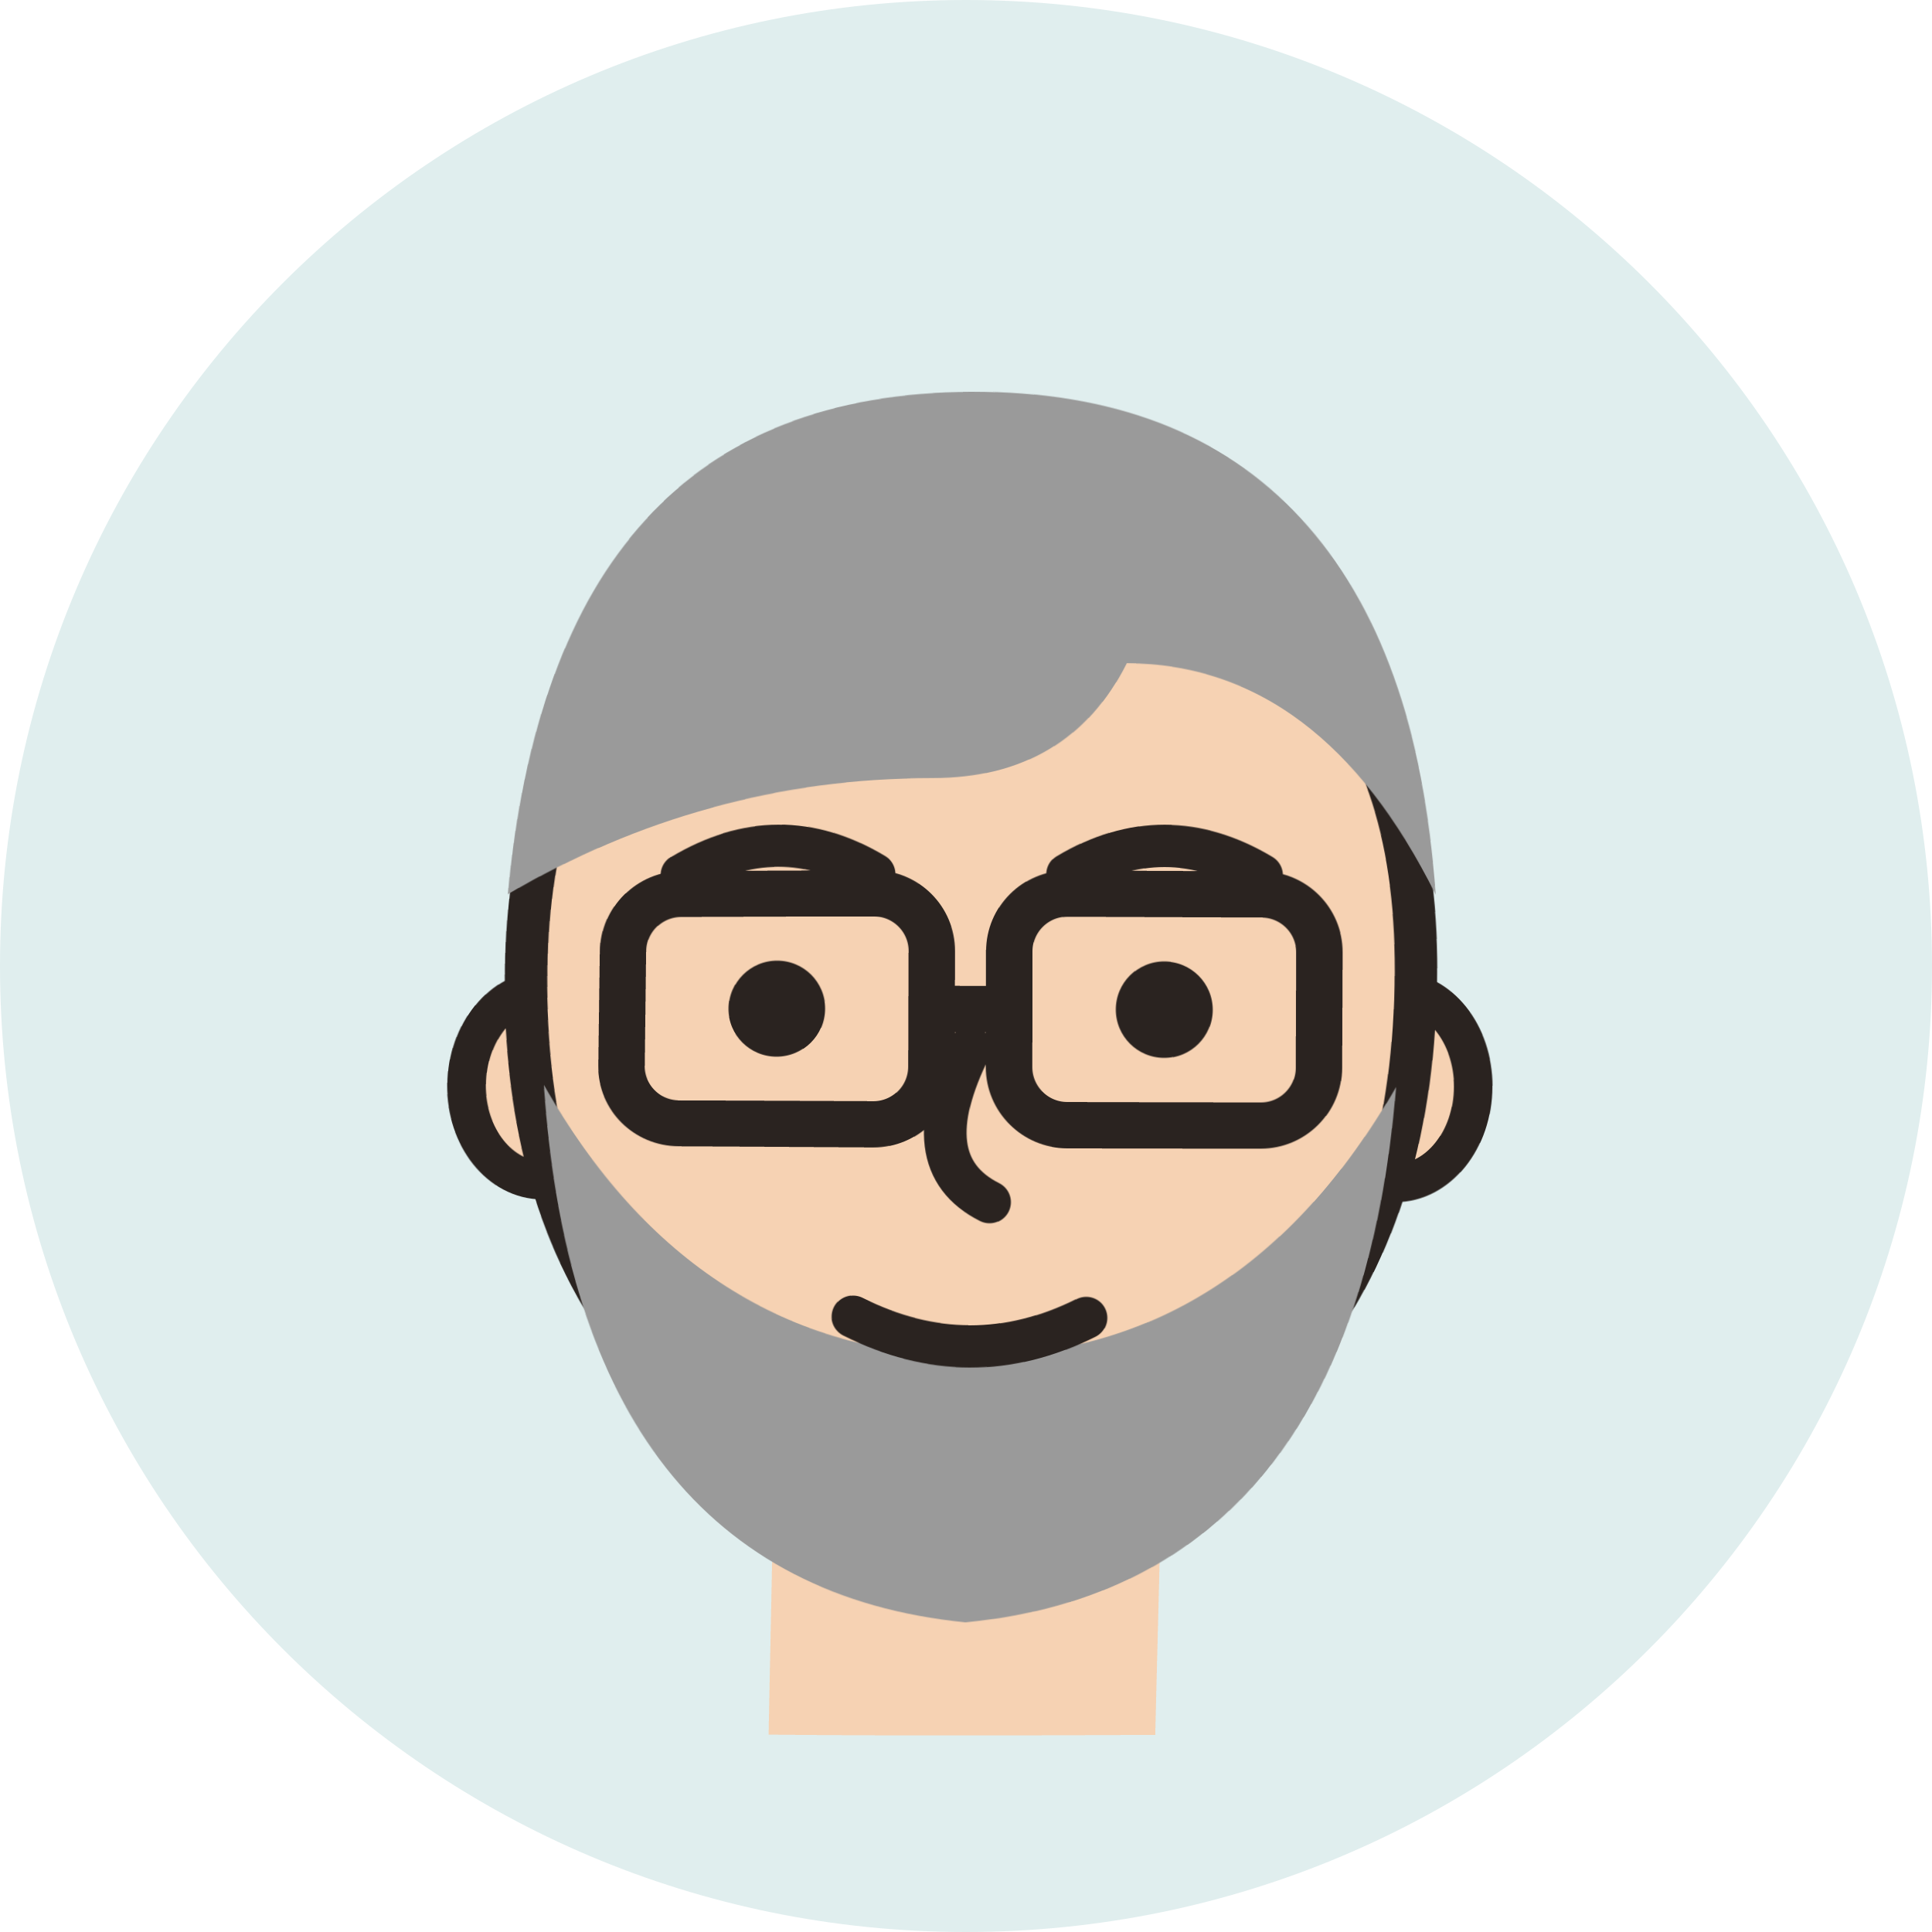
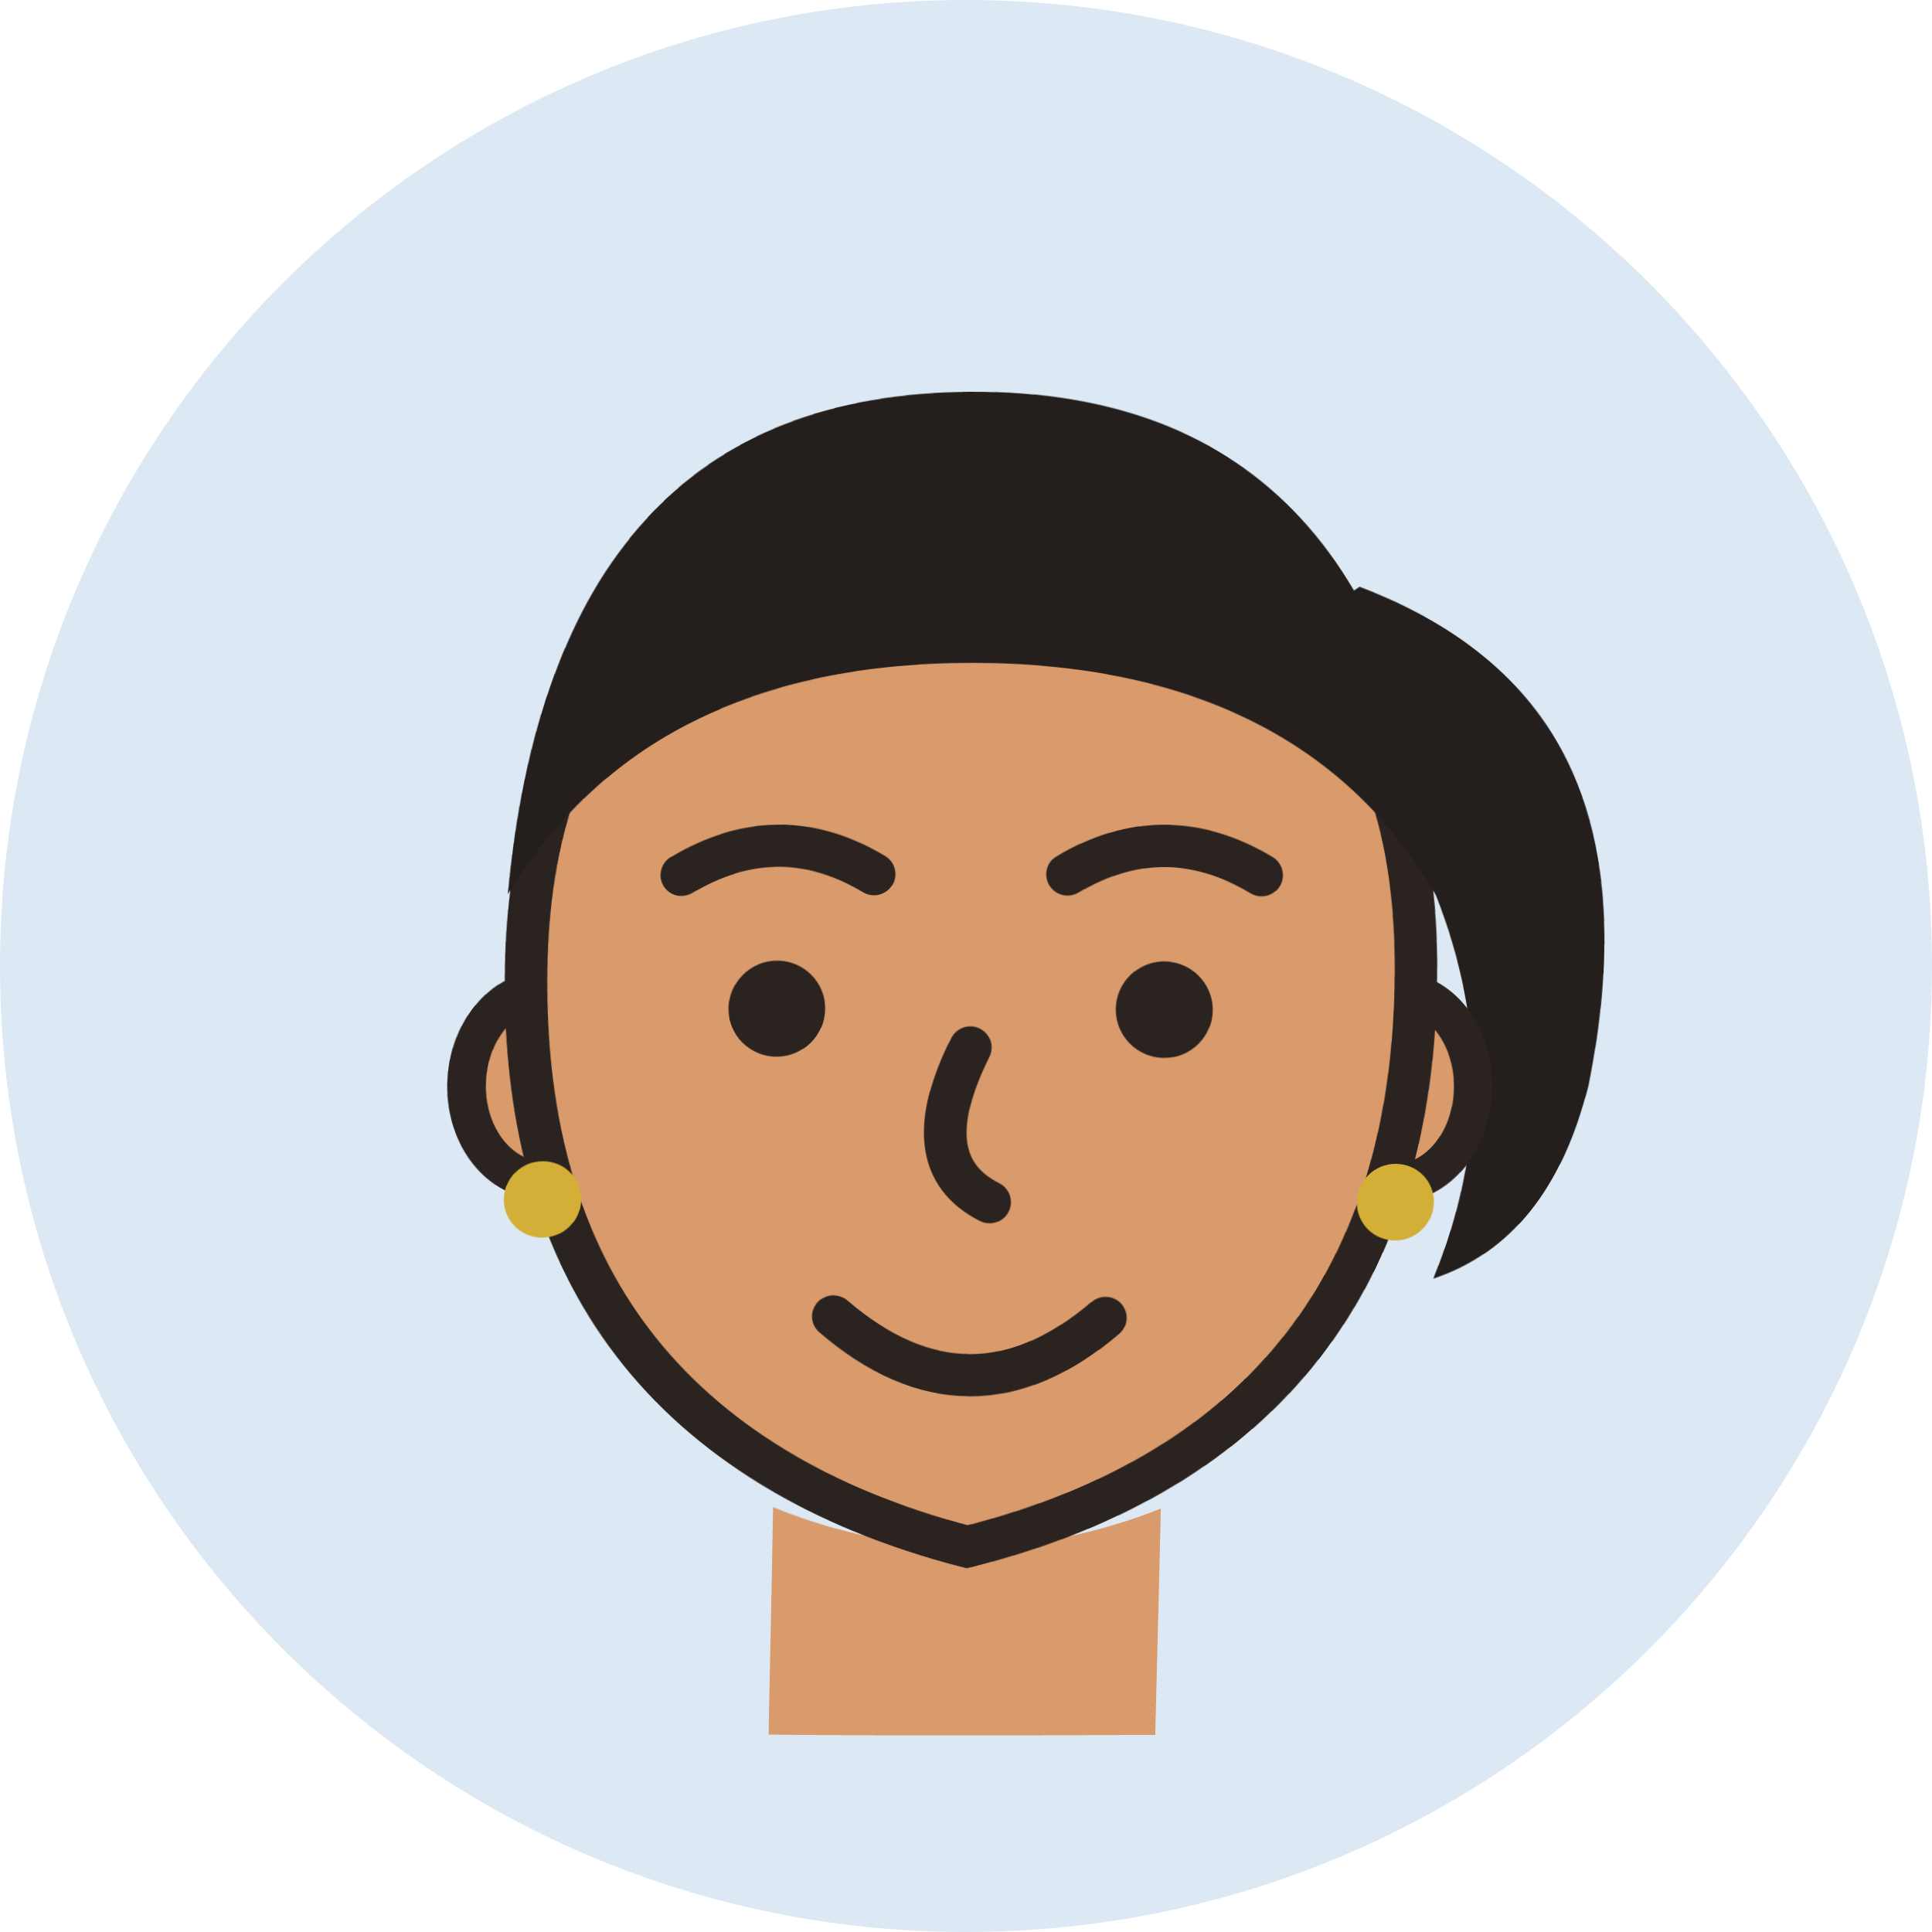
<svg xmlns="http://www.w3.org/2000/svg" viewBox="0 0 100 100">
  <defs>
    <filter id="r">
      <feTurbulence type="fractalNoise" baseFrequency="0.013" numOctaves="2" seed="56" result="n" />
      <feDisplacementMap in="SourceGraphic" in2="n" scale="2" />
    </filter>
  </defs>
-   <rect width="100" height="100" rx="50" fill="#E0EEEE" />
+   <rect width="100" height="100" rx="50" fill="#DCE9F5" />
  <g filter="url(#r)">
-     <path d="M40 78 q10 4 20 0 l0 12 -20 0 z" fill="#F6D2B3" />
-     <ellipse cx="28" cy="56" rx="4" ry="5" fill="#F6D2B3" stroke="#2a2320" stroke-width="2" />
-     <ellipse cx="72" cy="56" rx="4" ry="5" fill="#F6D2B3" stroke="#2a2320" stroke-width="2" />
-     <path d="M27 50 q0 -22 23 -22 q23 0 23 22 q0 24 -23 30 q-23 -6 -23 -30 z" fill="#F6D2B3" stroke="#2a2320" stroke-width="2.2" />
-     <path d="M28 56 q2 26 22 28 q20 -2 22 -28 q-8 14 -22 14 q-14 0 -22 -14 z" fill="#9a9a9a" />
-     <path d="M26 46 q2 -26 24 -26 q22 0 24 26 q-6 -12 -16 -12 q-3 6 -10 6 q-12 0 -22 6 z" fill="#9a9a9a" />
+     <path d="M70 30 q16 6 12 26 q-2 8 -8 10 q4 -10 0 -20 q-4 -10 -10 -12 z" fill="#241f1c" />
+     <path d="M40 78 q10 4 20 0 l0 12 -20 0 z" fill="#D99A6C" />
+     <ellipse cx="28" cy="56" rx="4" ry="5" fill="#D99A6C" stroke="#2a2320" stroke-width="2" />
+     <ellipse cx="72" cy="56" rx="4" ry="5" fill="#D99A6C" stroke="#2a2320" stroke-width="2" />
+     <path d="M27 50 q0 -22 23 -22 q23 0 23 22 q0 24 -23 30 q-23 -6 -23 -30 z" fill="#D99A6C" stroke="#2a2320" stroke-width="2.2" />
+     <path d="M26 46 q2 -26 24 -26 q22 0 24 26 q-7 -12 -24 -12 q-17 0 -24 12 z" fill="#241f1c" />
    <circle cx="40" cy="52" r="2.5" fill="#2a2320" />
    <circle cx="60" cy="52" r="2.5" fill="#2a2320" />
    <path d="M35 45 q5 -3 10 0" fill="none" stroke="#2a2320" stroke-width="2.2" stroke-linecap="round" stroke-linejoin="round" />
    <path d="M55 45 q5 -3 10 0" fill="none" stroke="#2a2320" stroke-width="2.2" stroke-linecap="round" stroke-linejoin="round" />
-     <rect x="32" y="46" width="16" height="12" rx="3" fill="none" stroke="#2a2320" stroke-width="2.4" stroke-linecap="round" stroke-linejoin="round" />
-     <rect x="52" y="46" width="16" height="12" rx="3" fill="none" stroke="#2a2320" stroke-width="2.4" stroke-linecap="round" stroke-linejoin="round" />
-     <path d="M48 52 h4" fill="none" stroke="#2a2320" stroke-width="2.4" stroke-linecap="round" stroke-linejoin="round" />
    <path d="M50 54 q -3 6 1 8" fill="none" stroke="#2a2320" stroke-width="2.2" stroke-linecap="round" stroke-linejoin="round" />
-     <path d="M44 68 q6 3 12 0" fill="none" stroke="#2a2320" stroke-width="2.2" stroke-linecap="round" stroke-linejoin="round" />
+     <path d="M43 68 q7 6 14 0" fill="none" stroke="#2a2320" stroke-width="2.2" stroke-linecap="round" stroke-linejoin="round" />
+     <circle cx="28" cy="62" r="2" fill="#d4af37" />
+     <circle cx="72" cy="62" r="2" fill="#d4af37" />
  </g>
</svg>
